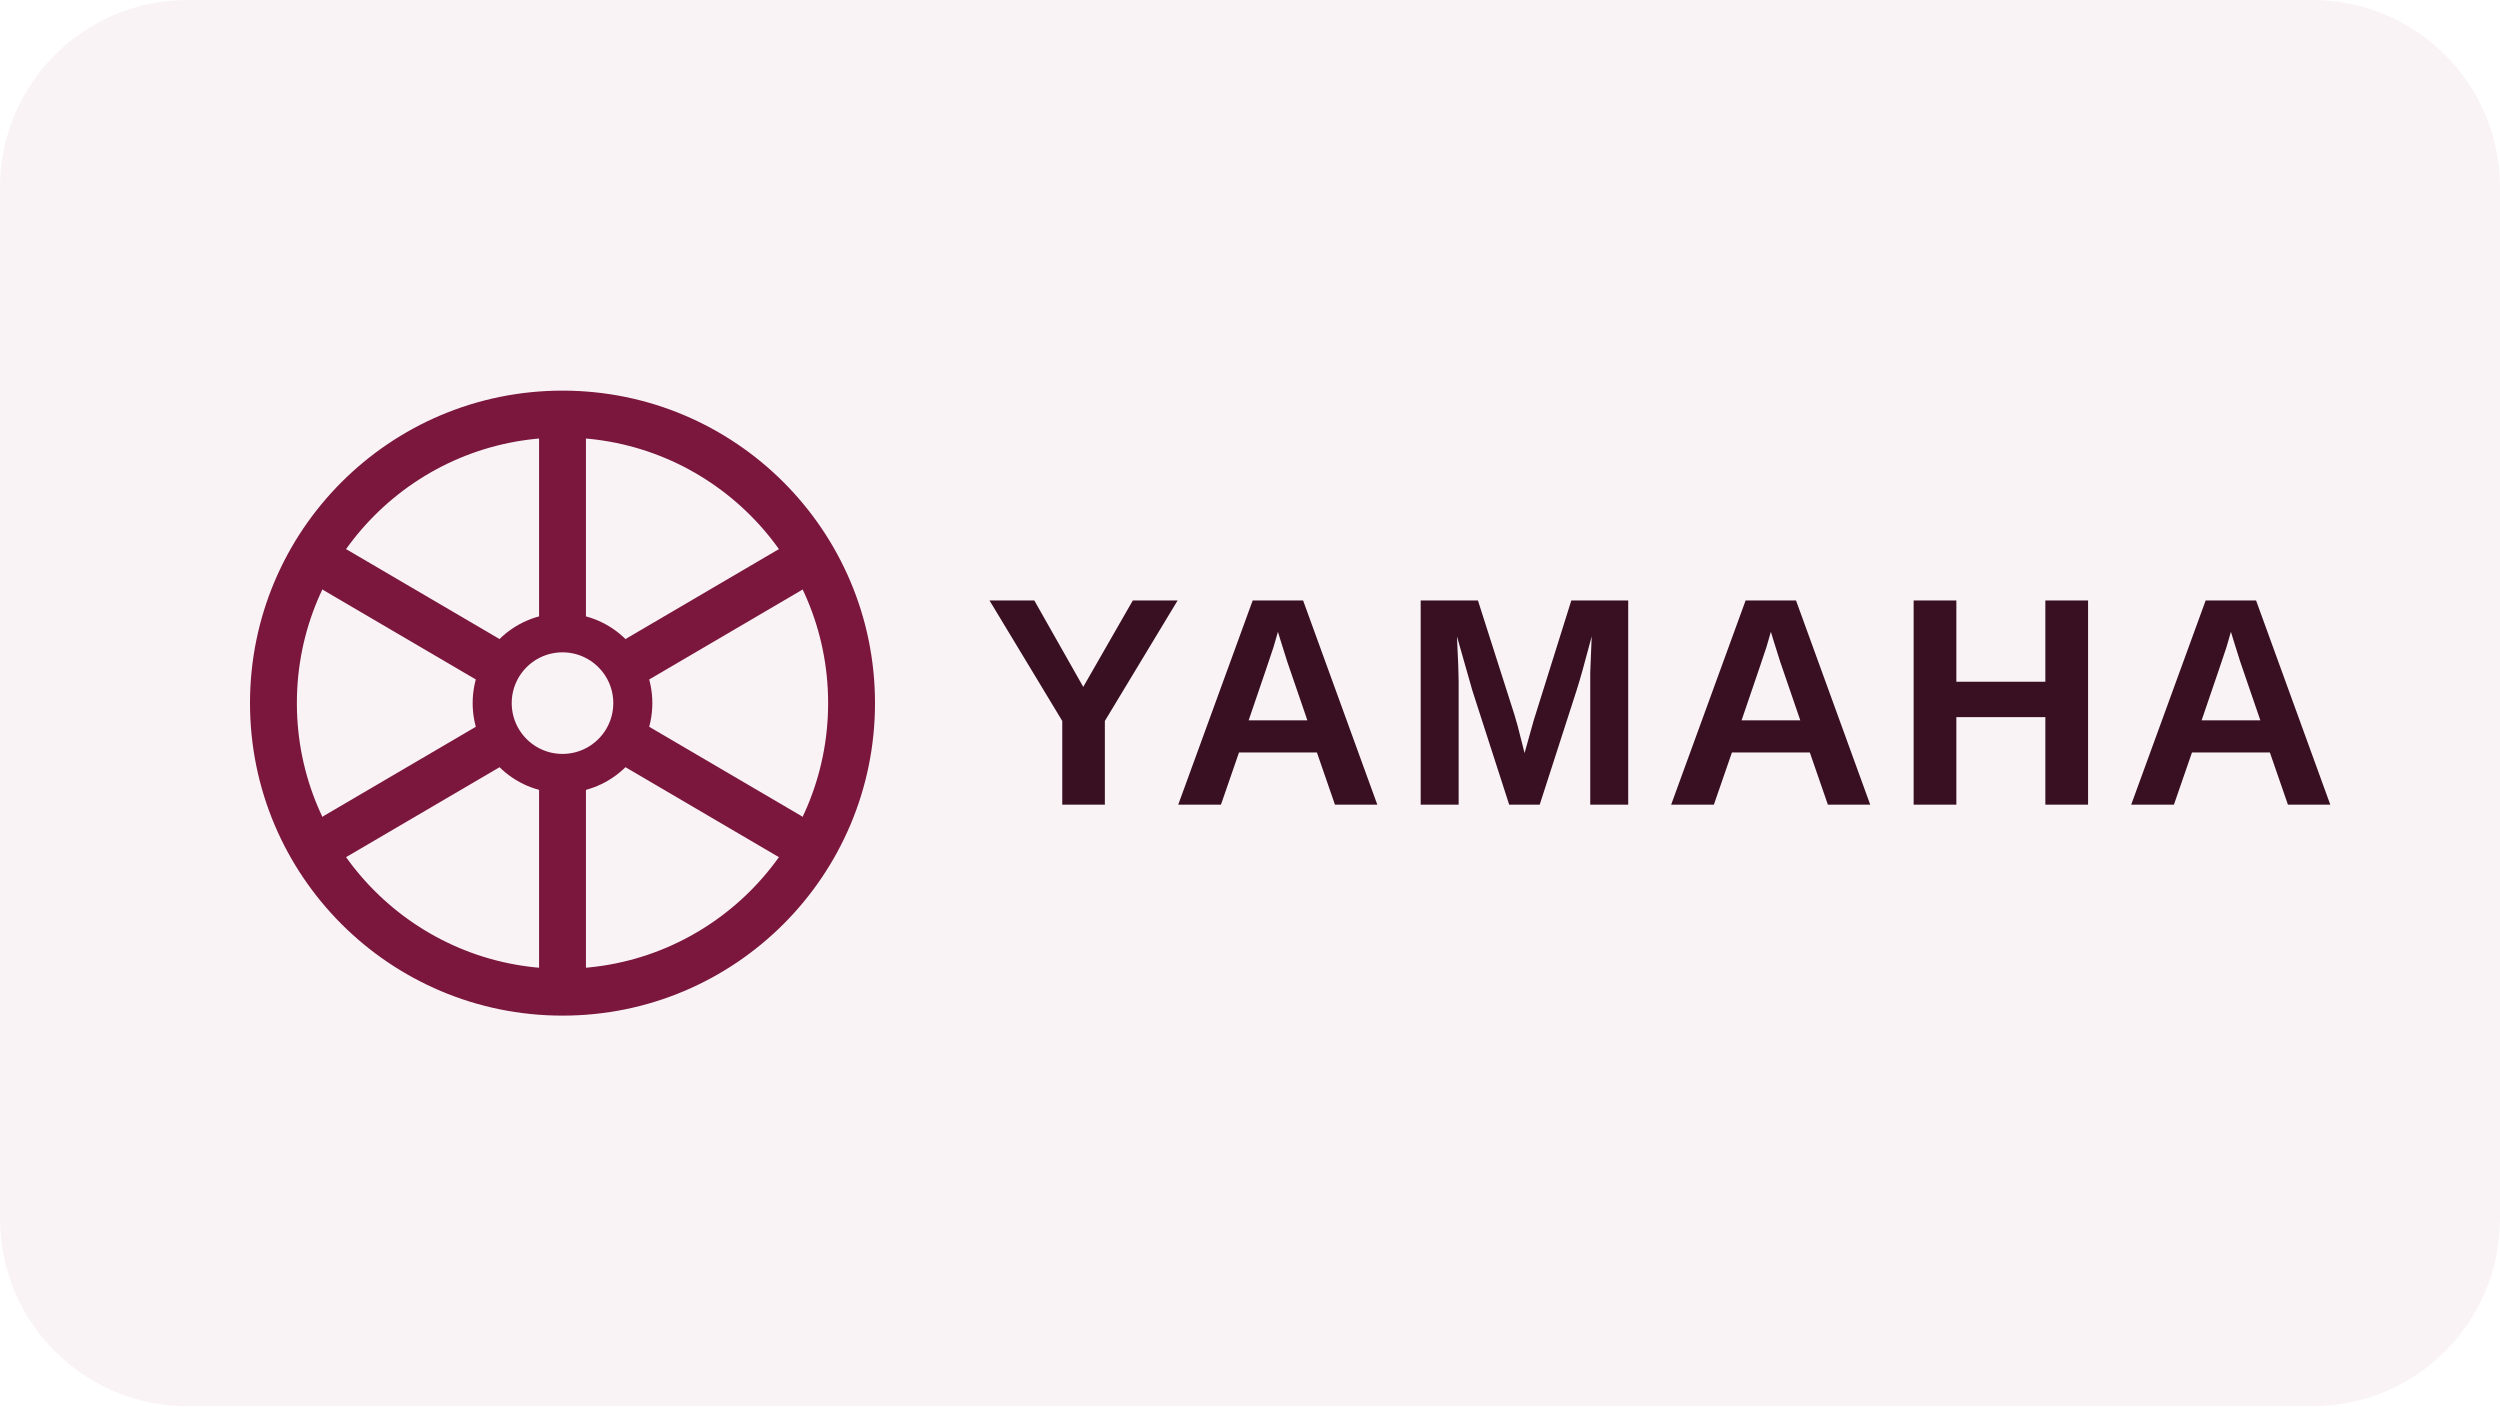
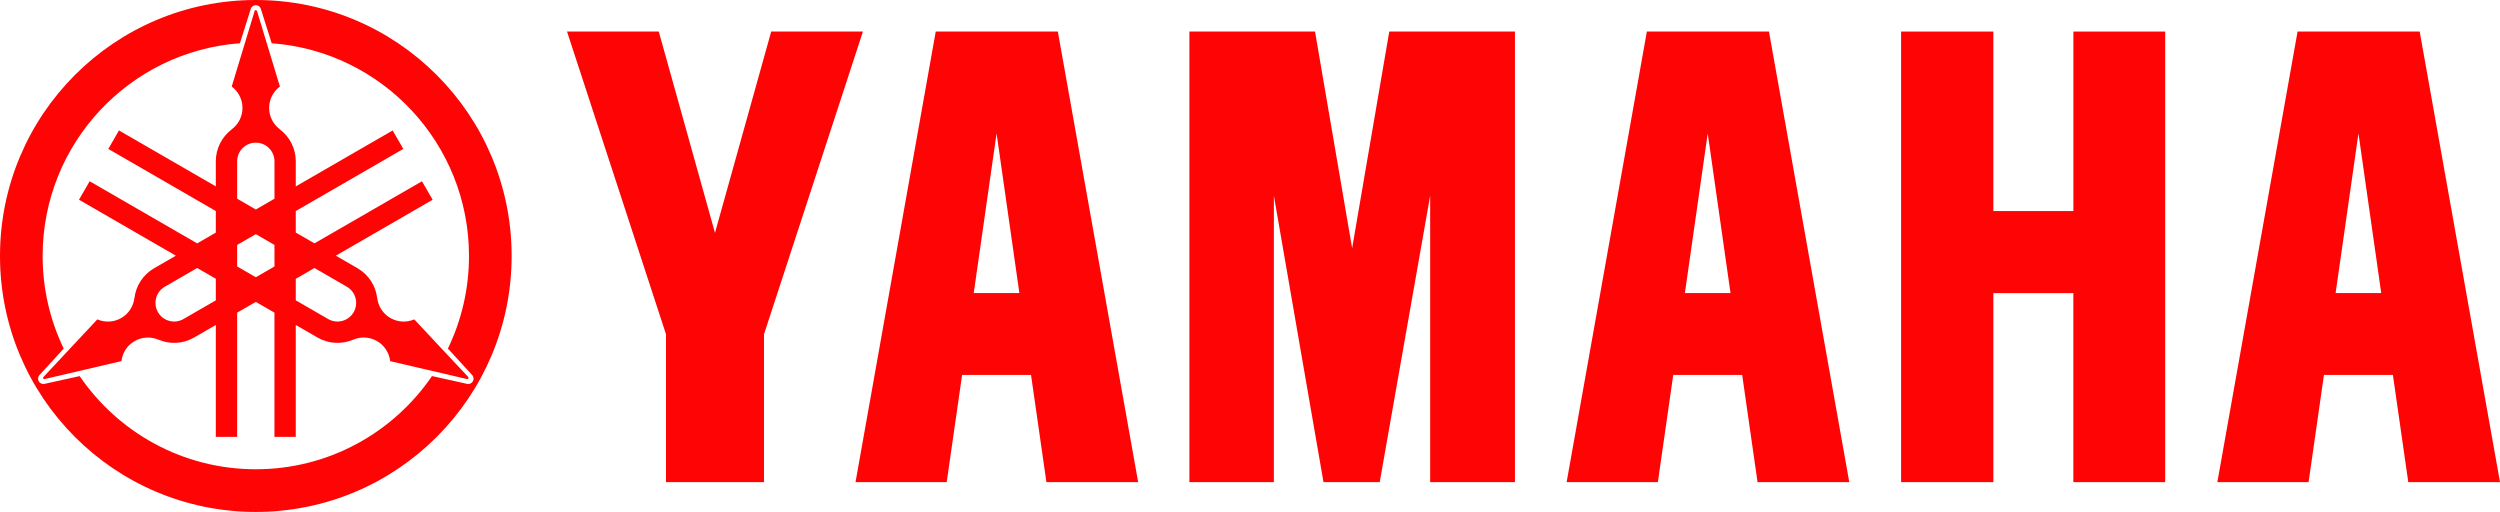
- <svg xmlns="http://www.w3.org/2000/svg" viewBox="0 0 320 180" role="img" aria-labelledby="title">
-   <rect width="320" height="180" rx="24" fill="#faf3f6" />
-   <circle cx="72" cy="90" r="37" fill="none" stroke="#7b163c" stroke-width="6" />
-   <path d="M72 56v68M43 107l58-34M43 73l58 34" stroke="#7b163c" stroke-width="6" stroke-linecap="round" />
-   <circle cx="72" cy="90" r="9" fill="#faf3f6" stroke="#7b163c" stroke-width="5" />
-   <text x="126" y="103" fill="#391022" font-family="Arial, Helvetica, sans-serif" font-size="38" font-weight="700" letter-spacing="2">YAMAHA</text>
+ <svg xmlns="http://www.w3.org/2000/svg" version="1.1" id="Layer_1" x="0px" y="0px" width="1000" height="204.768" viewBox="-194 289.802 1000 204.768" enable-background="new -194 289.802 1000 212.396" xml:space="preserve">
+   <defs id="defs1701">
+     <radialGradient id="SVGID_2_" cx="-11724.914" cy="-3164.07" r="3767.387" gradientTransform="matrix(0.0642,0,0,0.0642,565.5225,503.5067)" gradientUnits="userSpaceOnUse">
+       <stop offset="0" style="stop-color:#E3EAED" id="stop1329" />
+       <stop offset="0.182" style="stop-color:#EEF2F4" id="stop1331" />
+       <stop offset="0.388" style="stop-color:#FFFFFF" id="stop1333" />
+       <stop offset="0.458" style="stop-color:#FBFCFC" id="stop1335" />
+       <stop offset="0.524" style="stop-color:#F0F1F4" id="stop1337" />
+       <stop offset="0.589" style="stop-color:#DDE0E5" id="stop1339" />
+       <stop offset="0.653" style="stop-color:#C2C8D1" id="stop1341" />
+       <stop offset="0.715" style="stop-color:#A0A9B8" id="stop1343" />
+       <stop offset="0.742" style="stop-color:#8F9AAB" id="stop1345" />
+       <stop offset="0.777" style="stop-color:#A7B0BE" id="stop1347" />
+       <stop offset="0.85" style="stop-color:#D1D7E0" id="stop1349" />
+       <stop offset="0.888" style="stop-color:#E2E6ED" id="stop1351" />
+       <stop offset="0.904" style="stop-color:#D9DEE6" id="stop1353" />
+       <stop offset="0.93" style="stop-color:#C1C9D3" id="stop1355" />
+       <stop offset="0.964" style="stop-color:#99A6B5" id="stop1357" />
+       <stop offset="1" style="stop-color:#667A8D" id="stop1359" />
+     </radialGradient>
+     <linearGradient id="SVGID_3_" gradientUnits="userSpaceOnUse" x1="-7016.874" y1="-3182.316" x2="-5908.645" y2="-2074.087" gradientTransform="matrix(0.1284,0,0,0.1284,739.7501,731.2684)">
+       <stop offset="0" style="stop-color:#FFFFFF" id="stop1364" />
+       <stop offset="1" style="stop-color:#58595B" id="stop1366" />
+     </linearGradient>
+     <linearGradient id="SVGID_4_" gradientUnits="userSpaceOnUse" x1="-6015.502" y1="-2117.174" x2="-6854.3" y2="-2955.972" gradientTransform="matrix(0.1284,0,0,0.1284,739.7501,731.2684)">
+       <stop offset="0" style="stop-color:#FFFFFF" id="stop1371" />
+       <stop offset="1" style="stop-color:#58595B" id="stop1373" />
+     </linearGradient>
+     <linearGradient id="SVGID_5_" gradientUnits="userSpaceOnUse" x1="-1746.185" y1="-2227.362" x2="-1746.185" y2="-2335.908" gradientTransform="matrix(-0.1284,0,0,0.1284,-230.1935,731.2796)">
+       <stop offset="0" style="stop-color:#FFFFFF" id="stop1378" />
+       <stop offset="1" style="stop-color:#808184" id="stop1380" />
+     </linearGradient>
+     <linearGradient id="SVGID_6_" gradientUnits="userSpaceOnUse" x1="-11517.447" y1="-900.617" x2="-11256.677" y2="-900.617" gradientTransform="matrix(0.0642,0,0,0.0642,565.5225,503.5067)">
+       <stop offset="0" style="stop-color:#BBBDBF" id="stop1385" />
+       <stop offset="0.027" style="stop-color:#C3C5C7" id="stop1387" />
+       <stop offset="0.115" style="stop-color:#D9DADB" id="stop1389" />
+       <stop offset="0.22" style="stop-color:#EAEBEB" id="stop1391" />
+       <stop offset="0.348" style="stop-color:#F6F6F7" id="stop1393" />
+       <stop offset="0.526" style="stop-color:#FDFDFD" id="stop1395" />
+       <stop offset="1" style="stop-color:#FFFFFF" id="stop1397" />
+     </linearGradient>
+     <linearGradient id="SVGID_7_" gradientUnits="userSpaceOnUse" x1="-11522.901" y1="-996.949" x2="-11355.658" y2="-996.949" gradientTransform="matrix(0.0642,0,0,0.0642,565.5225,503.5067)">
+       <stop offset="0" style="stop-color:#BBBDBF" id="stop1402" />
+       <stop offset="0.097" style="stop-color:#A2A3A5" id="stop1404" />
+       <stop offset="0.228" style="stop-color:#87888A" id="stop1406" />
+       <stop offset="0.37" style="stop-color:#727375" id="stop1408" />
+       <stop offset="0.528" style="stop-color:#636466" id="stop1410" />
+       <stop offset="0.715" style="stop-color:#5B5C5E" id="stop1412" />
+       <stop offset="1" style="stop-color:#58595B" id="stop1414" />
+     </linearGradient>
+     <linearGradient id="SVGID_8_" gradientUnits="userSpaceOnUse" x1="-1746.185" y1="-2227.362" x2="-1746.185" y2="-2335.908" gradientTransform="matrix(-0.1284,0,0,0.1284,-230.1935,731.2796)">
+       <stop offset="0" style="stop-color:#FFFFFF" id="stop1419" />
+       <stop offset="1" style="stop-color:#A6A8AB" id="stop1421" />
+     </linearGradient>
+     <radialGradient id="SVGID_9_" cx="-11724.91" cy="-3164.028" r="3767.41" gradientTransform="matrix(0.0642,0,0,0.0642,565.5225,503.5067)" gradientUnits="userSpaceOnUse">
+       <stop offset="0" style="stop-color:#E3EAED" id="stop1426" />
+       <stop offset="0.182" style="stop-color:#EEF2F4" id="stop1428" />
+       <stop offset="0.388" style="stop-color:#FFFFFF" id="stop1430" />
+       <stop offset="0.458" style="stop-color:#FBFCFC" id="stop1432" />
+       <stop offset="0.524" style="stop-color:#F0F1F4" id="stop1434" />
+       <stop offset="0.589" style="stop-color:#DDE0E5" id="stop1436" />
+       <stop offset="0.653" style="stop-color:#C2C8D1" id="stop1438" />
+       <stop offset="0.715" style="stop-color:#A0A9B8" id="stop1440" />
+       <stop offset="0.742" style="stop-color:#8F9AAB" id="stop1442" />
+       <stop offset="0.777" style="stop-color:#A7B0BE" id="stop1444" />
+       <stop offset="0.85" style="stop-color:#D1D7E0" id="stop1446" />
+       <stop offset="0.888" style="stop-color:#E2E6ED" id="stop1448" />
+       <stop offset="0.904" style="stop-color:#D9DEE6" id="stop1450" />
+       <stop offset="0.93" style="stop-color:#C1C9D3" id="stop1452" />
+       <stop offset="0.964" style="stop-color:#99A6B5" id="stop1454" />
+       <stop offset="1" style="stop-color:#667A8D" id="stop1456" />
+     </radialGradient>
+     <linearGradient id="SVGID_10_" gradientUnits="userSpaceOnUse" x1="-10794.563" y1="-1328.819" x2="-10404.008" y2="-1328.819" gradientTransform="matrix(0.0642,0,0,0.0642,565.5225,503.5067)">
+       <stop offset="0" style="stop-color:#A6A8AB" id="stop1473" />
+       <stop offset="0.081" style="stop-color:#C1C2C4" id="stop1475" />
+       <stop offset="0.175" style="stop-color:#D7D8DA" id="stop1477" />
+       <stop offset="0.284" style="stop-color:#E9EAEA" id="stop1479" />
+       <stop offset="0.415" style="stop-color:#F6F6F6" id="stop1481" />
+       <stop offset="0.591" style="stop-color:#FDFDFD" id="stop1483" />
+       <stop offset="1" style="stop-color:#FFFFFF" id="stop1485" />
+     </linearGradient>
+     <linearGradient id="SVGID_11_" gradientUnits="userSpaceOnUse" x1="-10794.562" y1="-1496.777" x2="-10527.434" y2="-1496.777" gradientTransform="matrix(0.0642,0,0,0.0642,565.5225,503.5067)">
+       <stop offset="0" style="stop-color:#A6A8AB" id="stop1490" />
+       <stop offset="0.049" style="stop-color:#9FA1A4" id="stop1492" />
+       <stop offset="0.308" style="stop-color:#808284" id="stop1494" />
+       <stop offset="0.558" style="stop-color:#6A6B6D" id="stop1496" />
+       <stop offset="0.793" style="stop-color:#5D5E60" id="stop1498" />
+       <stop offset="1" style="stop-color:#58595B" id="stop1500" />
+     </linearGradient>
+     <linearGradient id="SVGID_12_" gradientUnits="userSpaceOnUse" x1="-9797.876" y1="-1497.363" x2="-9530.734" y2="-1497.363" gradientTransform="matrix(0.0642,0,0,0.0642,565.5225,503.5229)">
+       <stop offset="0" style="stop-color:#808184" id="stop1507" />
+       <stop offset="0.161" style="stop-color:#8E8E91" id="stop1509" />
+       <stop offset="0.462" style="stop-color:#B1B2B4" id="stop1511" />
+       <stop offset="0.867" style="stop-color:#EBEBEB" id="stop1513" />
+       <stop offset="1" style="stop-color:#FFFFFF" id="stop1515" />
+     </linearGradient>
+     <linearGradient id="SVGID_13_" gradientUnits="userSpaceOnUse" x1="-9682.185" y1="-1468.084" x2="-9178.94" y2="-1468.084" gradientTransform="matrix(0.0642,0,0,0.0642,565.5225,503.5067)">
+       <stop offset="0" style="stop-color:#FFFFFF" id="stop1568" />
+       <stop offset="0.209" style="stop-color:#FDFDFD" id="stop1570" />
+       <stop offset="0.316" style="stop-color:#F5F5F6" id="stop1572" />
+       <stop offset="0.401" style="stop-color:#E8E8E9" id="stop1574" />
+       <stop offset="0.473" style="stop-color:#D5D6D8" id="stop1576" />
+       <stop offset="0.517" style="stop-color:#C5C7C9" id="stop1578" />
+       <stop offset="0.558" style="stop-color:#DADBDC" id="stop1580" />
+       <stop offset="0.608" style="stop-color:#EBEBEC" id="stop1582" />
+       <stop offset="0.67" style="stop-color:#F6F7F7" id="stop1584" />
+       <stop offset="0.758" style="stop-color:#FDFDFD" id="stop1586" />
+       <stop offset="1" style="stop-color:#FFFFFF" id="stop1588" />
+     </linearGradient>
+     <linearGradient id="SVGID_14_" gradientUnits="userSpaceOnUse" x1="-9922.717" y1="-1141.527" x2="-9321.904" y2="-1141.527" gradientTransform="matrix(0.0642,0,0,0.0642,565.5225,503.5067)">
+       <stop offset="0.011" style="stop-color:#C5C7C9" id="stop1597" />
+       <stop offset="0.128" style="stop-color:#C2C4C6" id="stop1599" />
+       <stop offset="0.219" style="stop-color:#B8BABC" id="stop1601" />
+       <stop offset="0.301" style="stop-color:#A8AAAC" id="stop1603" />
+       <stop offset="0.379" style="stop-color:#919294" id="stop1605" />
+       <stop offset="0.452" style="stop-color:#737476" id="stop1607" />
+       <stop offset="0.506" style="stop-color:#58595B" id="stop1609" />
+       <stop offset="0.669" style="stop-color:#9A9A9B" id="stop1611" />
+       <stop offset="0.824" style="stop-color:#D0D1D1" id="stop1613" />
+       <stop offset="0.938" style="stop-color:#F2F2F2" id="stop1615" />
+       <stop offset="1" style="stop-color:#FFFFFF" id="stop1617" />
+     </linearGradient>
+     <linearGradient gradientTransform="matrix(0.0642,0,0,0.0642,565.5342,503.5102)" y2="-2324.031" x2="-10032.596" y1="-2324.031" x1="-10287.981" gradientUnits="userSpaceOnUse" id="SVGID_15_">
+       <stop id="stop1624" style="stop-color:#808184" offset="0" />
+       <stop id="stop1626" style="stop-color:#FFFFFF" offset="1" />
+     </linearGradient>
+     <linearGradient gradientTransform="matrix(0.1284,0,0,0.1284,739.7716,731.2684)" y2="-2828.294" x2="-6364.44" y1="-3148.237" x1="-6364.44" gradientUnits="userSpaceOnUse" id="SVGID_16_">
+       <stop id="stop1659" style="stop-color:#58595B" offset="0" />
+       <stop id="stop1661" style="stop-color:#616163" offset="0.056" />
+       <stop id="stop1663" style="stop-color:#78797A" offset="0.145" />
+       <stop id="stop1665" style="stop-color:#9E9EA0" offset="0.257" />
+       <stop id="stop1667" style="stop-color:#D2D2D3" offset="0.385" />
+       <stop id="stop1669" style="stop-color:#FFFFFF" offset="0.483" />
+       <stop id="stop1671" style="stop-color:#C9C9CA" offset="0.714" />
+       <stop id="stop1673" style="stop-color:#808184" offset="1" />
+     </linearGradient>
+     <radialGradient gradientUnits="userSpaceOnUse" gradientTransform="matrix(0.1284,0,0,0.1284,714.5602,725.1019)" fy="-2959.907" fx="-6553.174" r="950.958" cy="-3014.674" cx="-6514.837" id="SVGID_1_">
+       <stop id="stop1302" style="stop-color:#F9D4E4" offset="0" />
+       <stop id="stop1304" style="stop-color:#F9CFDF" offset="0.09" />
+       <stop id="stop1306" style="stop-color:#F8C2D1" offset="0.194" />
+       <stop id="stop1308" style="stop-color:#F6ABBA" offset="0.306" />
+       <stop id="stop1310" style="stop-color:#F48C99" offset="0.423" />
+       <stop id="stop1312" style="stop-color:#F1646F" offset="0.544" />
+       <stop id="stop1314" style="stop-color:#EE333C" offset="0.667" />
+       <stop id="stop1316" style="stop-color:#EC1C24" offset="0.719" />
+       <stop id="stop1318" style="stop-color:#CD181F" offset="1" />
+     </radialGradient>
+   </defs>
+   <g id="g1155" style="fill:#ff0404;fill-opacity:1">
+     <path d="m -91.673,494.57 c 56.508,0 102.327,-45.836 102.327,-102.38 0,-56.545 -45.819,-102.388 -102.327,-102.388 C -148.185,289.802 -194,335.644 -194,392.19 -194,448.735 -148.185,494.57 -91.673,494.57 Z m 86.817,-52.234 c -0.437,0.763 -1.269,1.15 -2.091,1.057 l -14.256,-3.161 c -15.36,22.501 -41.187,37.275 -70.47,37.275 -29.284,0 -55.115,-14.766 -70.469,-37.265 l -14.242,3.148 c -0.821,0.104 -1.668,-0.281 -2.109,-1.049 -0.432,-0.757 -0.359,-1.677 0.129,-2.338 l 9.853,-10.769 c -5.404,-11.199 -8.437,-23.773 -8.437,-37.044 0,-44.983 34.794,-81.831 78.917,-85.089 l 4.394,-13.915 c 0.321,-0.767 1.08,-1.305 1.966,-1.305 0.873,0 1.628,0.528 1.949,1.286 l 4.402,13.934 c 44.128,3.259 78.917,40.106 78.917,85.089 0,13.271 -3.03,25.836 -8.433,37.044 l 9.839,10.749 c 0.494,0.66 0.582,1.59 0.142,2.352 z" id="path1362" style="fill:#ff0404;stroke-width:1.004;fill-opacity:1" />
+     <path d="M -6.856,440.461 -28.296,417.556 c -2.991,1.287 -6.521,1.195 -9.559,-0.56 -3.028,-1.736 -4.867,-4.747 -5.256,-7.97 l -0.005,0.037 c -0.579,-4.835 -3.347,-9.339 -7.876,-11.967 l -8.685,-5.019 38.731,-22.372 -4.264,-7.398 -43.008,24.834 -7.472,-4.31 v -8.613 l 43.016,-24.845 -4.266,-7.389 -38.751,22.381 v -10.038 c 0,-5.243 -2.519,-9.899 -6.415,-12.816 l 0.037,0.004 c -2.592,-1.94 -4.275,-5.046 -4.275,-8.539 0,-3.501 1.687,-6.612 4.293,-8.556 l 0.01,-0.022 -9.101,-30.004 c -0.046,-0.239 -0.239,-0.533 -0.533,-0.533 -0.299,0 -0.533,0.239 -0.533,0.533 l -9.105,30.028 c 2.612,1.944 4.303,5.055 4.303,8.556 0,3.494 -1.687,6.6 -4.279,8.539 l 0.037,-0.004 c -3.898,2.917 -6.42,7.573 -6.42,12.816 v 10.029 l -38.737,-22.381 -4.265,7.398 43.001,24.845 v 8.621 l -7.459,4.311 -43.006,-24.845 -4.265,7.385 38.751,22.385 -8.741,5.046 0.051,-0.027 c -4.545,2.618 -7.312,7.137 -7.882,11.977 l -0.019,-0.047 c -0.386,3.227 -2.223,6.232 -5.248,7.977 -3.034,1.756 -6.571,1.849 -9.559,0.562 h -0.028 l -21.415,22.895 c -0.189,0.157 -0.34,0.469 -0.203,0.726 0.156,0.253 0.478,0.341 0.735,0.193 l 30.543,-7.133 c 0.377,-3.225 2.223,-6.246 5.257,-7.995 3.023,-1.747 6.549,-1.839 9.531,-0.57 l -0.028,-0.027 c 4.472,1.92 9.752,1.779 14.293,-0.837 l 8.69,-5.018 v 44.753 h 8.534 v -49.688 l 7.464,-4.311 7.459,4.305 v 49.693 h 8.524 v -44.766 l 8.695,5.023 c 4.54,2.62 9.834,2.758 14.303,0.842 l -0.028,0.031 c 2.987,-1.281 6.507,-1.187 9.535,0.561 3.029,1.755 4.877,4.77 5.258,8.005 l 0.012,0.019 30.526,7.114 c 0.23,0.083 0.578,0.06 0.726,-0.193 0.15,-0.257 0.068,-0.578 -0.19,-0.726 z m -84.817,-39.762 -7.464,-4.309 v -8.621 l 7.464,-4.311 7.459,4.311 v 8.621 z m -7.463,-46.369 c 0,-4.127 3.341,-7.463 7.464,-7.463 4.118,0 7.459,3.336 7.459,7.463 v 14.964 l -7.459,4.31 -7.464,-4.319 z m -21.48,63.088 c -3.567,2.06 -8.135,0.837 -10.193,-2.739 -2.059,-3.566 -0.837,-8.135 2.734,-10.193 l 12.946,-7.481 7.459,4.301 v 8.631 z m 68.08,-2.739 c -2.066,3.575 -6.628,4.797 -10.203,2.739 l -12.951,-7.486 v -8.608 l 7.472,-4.319 12.942,7.481 c 3.577,2.06 4.799,6.628 2.741,10.193 z m 1.535,-17.592 c 0,0 0.005,0.01 0.01,0.01 l 0.036,0.018 z m -15.946,27.739 -0.047,-0.018 v 0 z m -49.4,-0.018 c -0.005,0.009 -0.005,0.009 -0.014,0.009 l -0.037,0.019 z" id="path1459" style="fill:#ff0404;stroke-width:1.004;fill-opacity:1" />
+   </g>
+   <g id="g1151">
+     <path id="polygon1682" style="fill:#ff0404" transform="matrix(1.004265,0,0,1.004265,-3.437682,-5.504818)" d="M 636.084,378.119 H 604.196 V 306.62 h -36.738 v 179.469 h 36.747 v -75.285 h 31.858 v 75.285 h 36.578 V 306.62 h -36.557 z" />
+     <path id="polygon1684" style="fill:#ff0404" transform="matrix(1.004265,0,0,1.004265,-3.437682,-5.504818)" d="M 413.656,306.62 H 363.6 L 348.802,392.905 334.023,306.62 H 283.986 V 486.089 H 317.63 V 371.994 l 19.764,114.095 h 22.396 l 20.093,-114.095 v 114.095 h 33.773 z" />
+     <path id="polygon1686" style="fill:#ff0404" transform="matrix(1.004265,0,0,1.004265,-3.437682,-5.504818)" d="m 72.638,306.62 22.386,80.181 22.396,-80.181 h 36.536 l -39.408,120.579 v 58.89 H 75.519 v -58.89 L 36.091,306.62 Z" />
+     <path d="m 229.134,302.423 h -48.838 l -32.086,180.234 h 36.472 l 6.159,-42.878 h 27.569 l 6.159,42.878 h 36.692 z m -24.504,40.74 9.123,63.871 h -18.256 z" id="path1688" style="fill:#ff0404;stroke-width:1.004;fill-opacity:1" />
+     <path d="M 513.586,302.423 H 464.748 l -32.095,180.234 h 36.491 l 6.149,-42.878 h 27.579 l 6.148,42.878 h 36.691 z m -24.494,40.74 9.115,63.871 h -18.25 z" id="path1690" style="fill:#ff0404;stroke-width:1.004;fill-opacity:1" />
+     <path d="M 773.877,302.423 H 725.026 l -32.086,180.234 h 36.491 l 6.149,-42.878 h 27.581 l 6.148,42.878 H 806 Z m -24.496,40.74 9.113,63.871 h -18.246 z" id="path1692" style="fill:#ff0404;stroke-width:1.004;fill-opacity:1" />
+   </g>
</svg>
